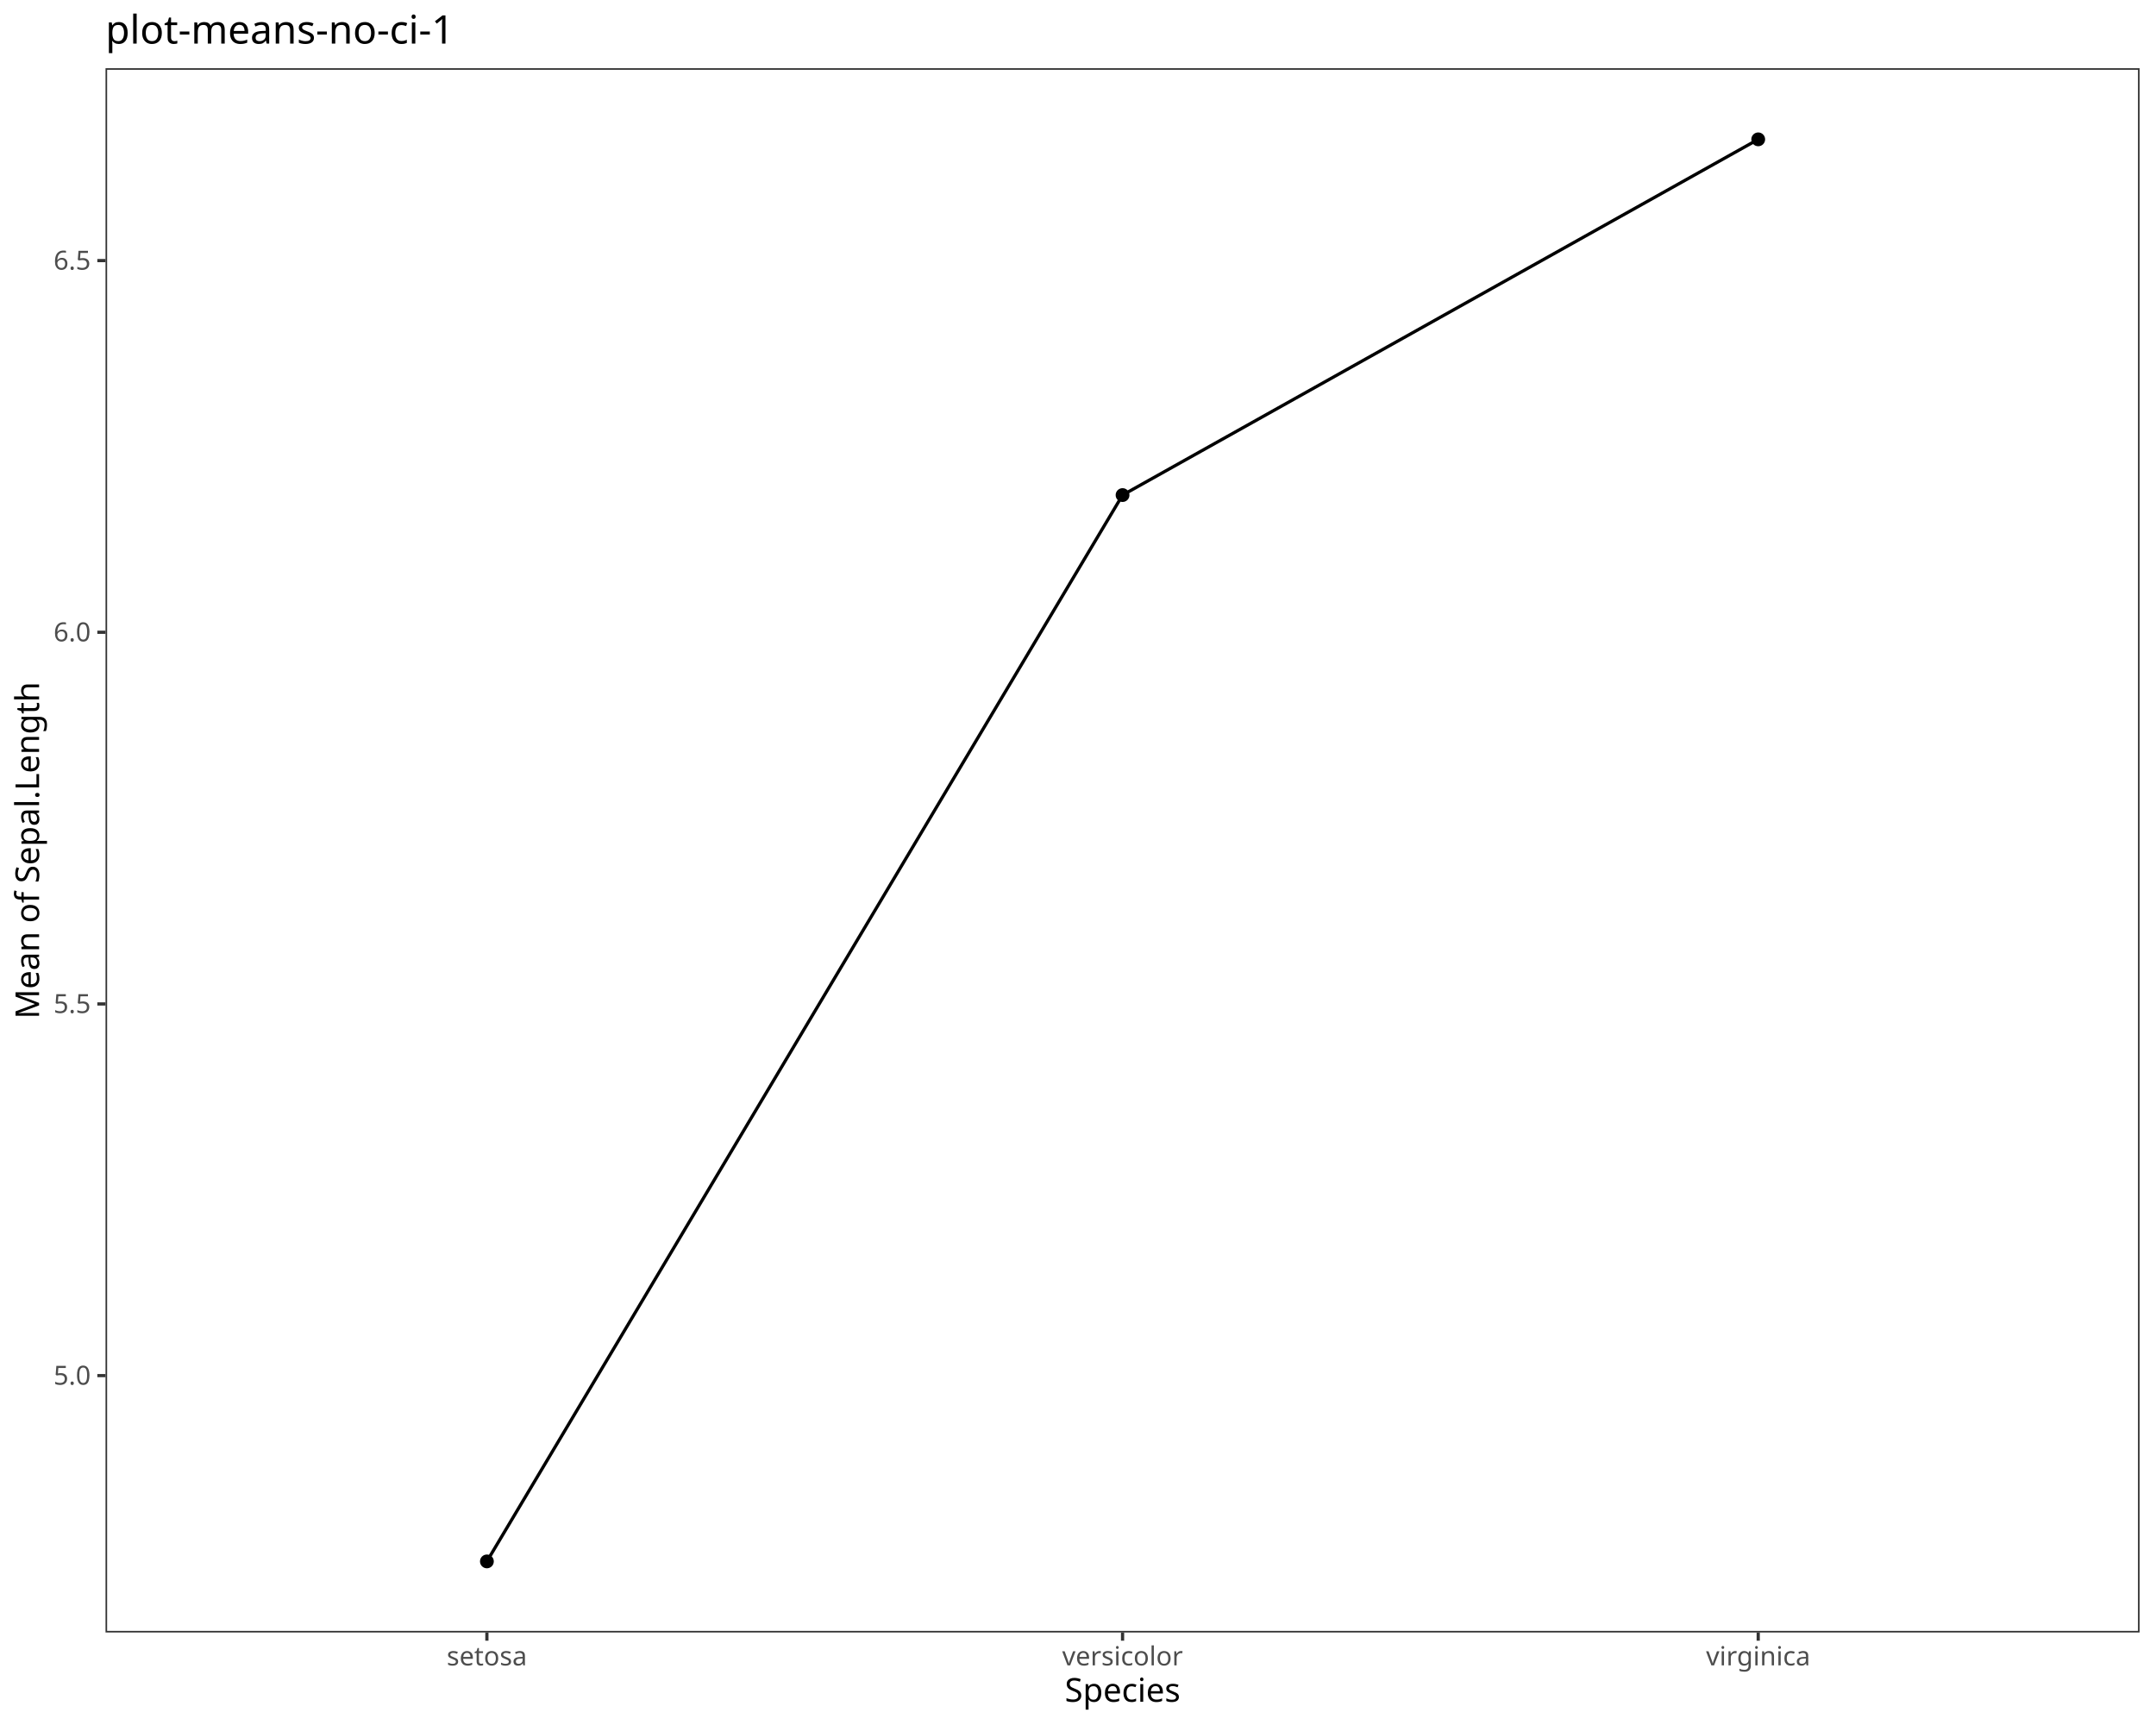
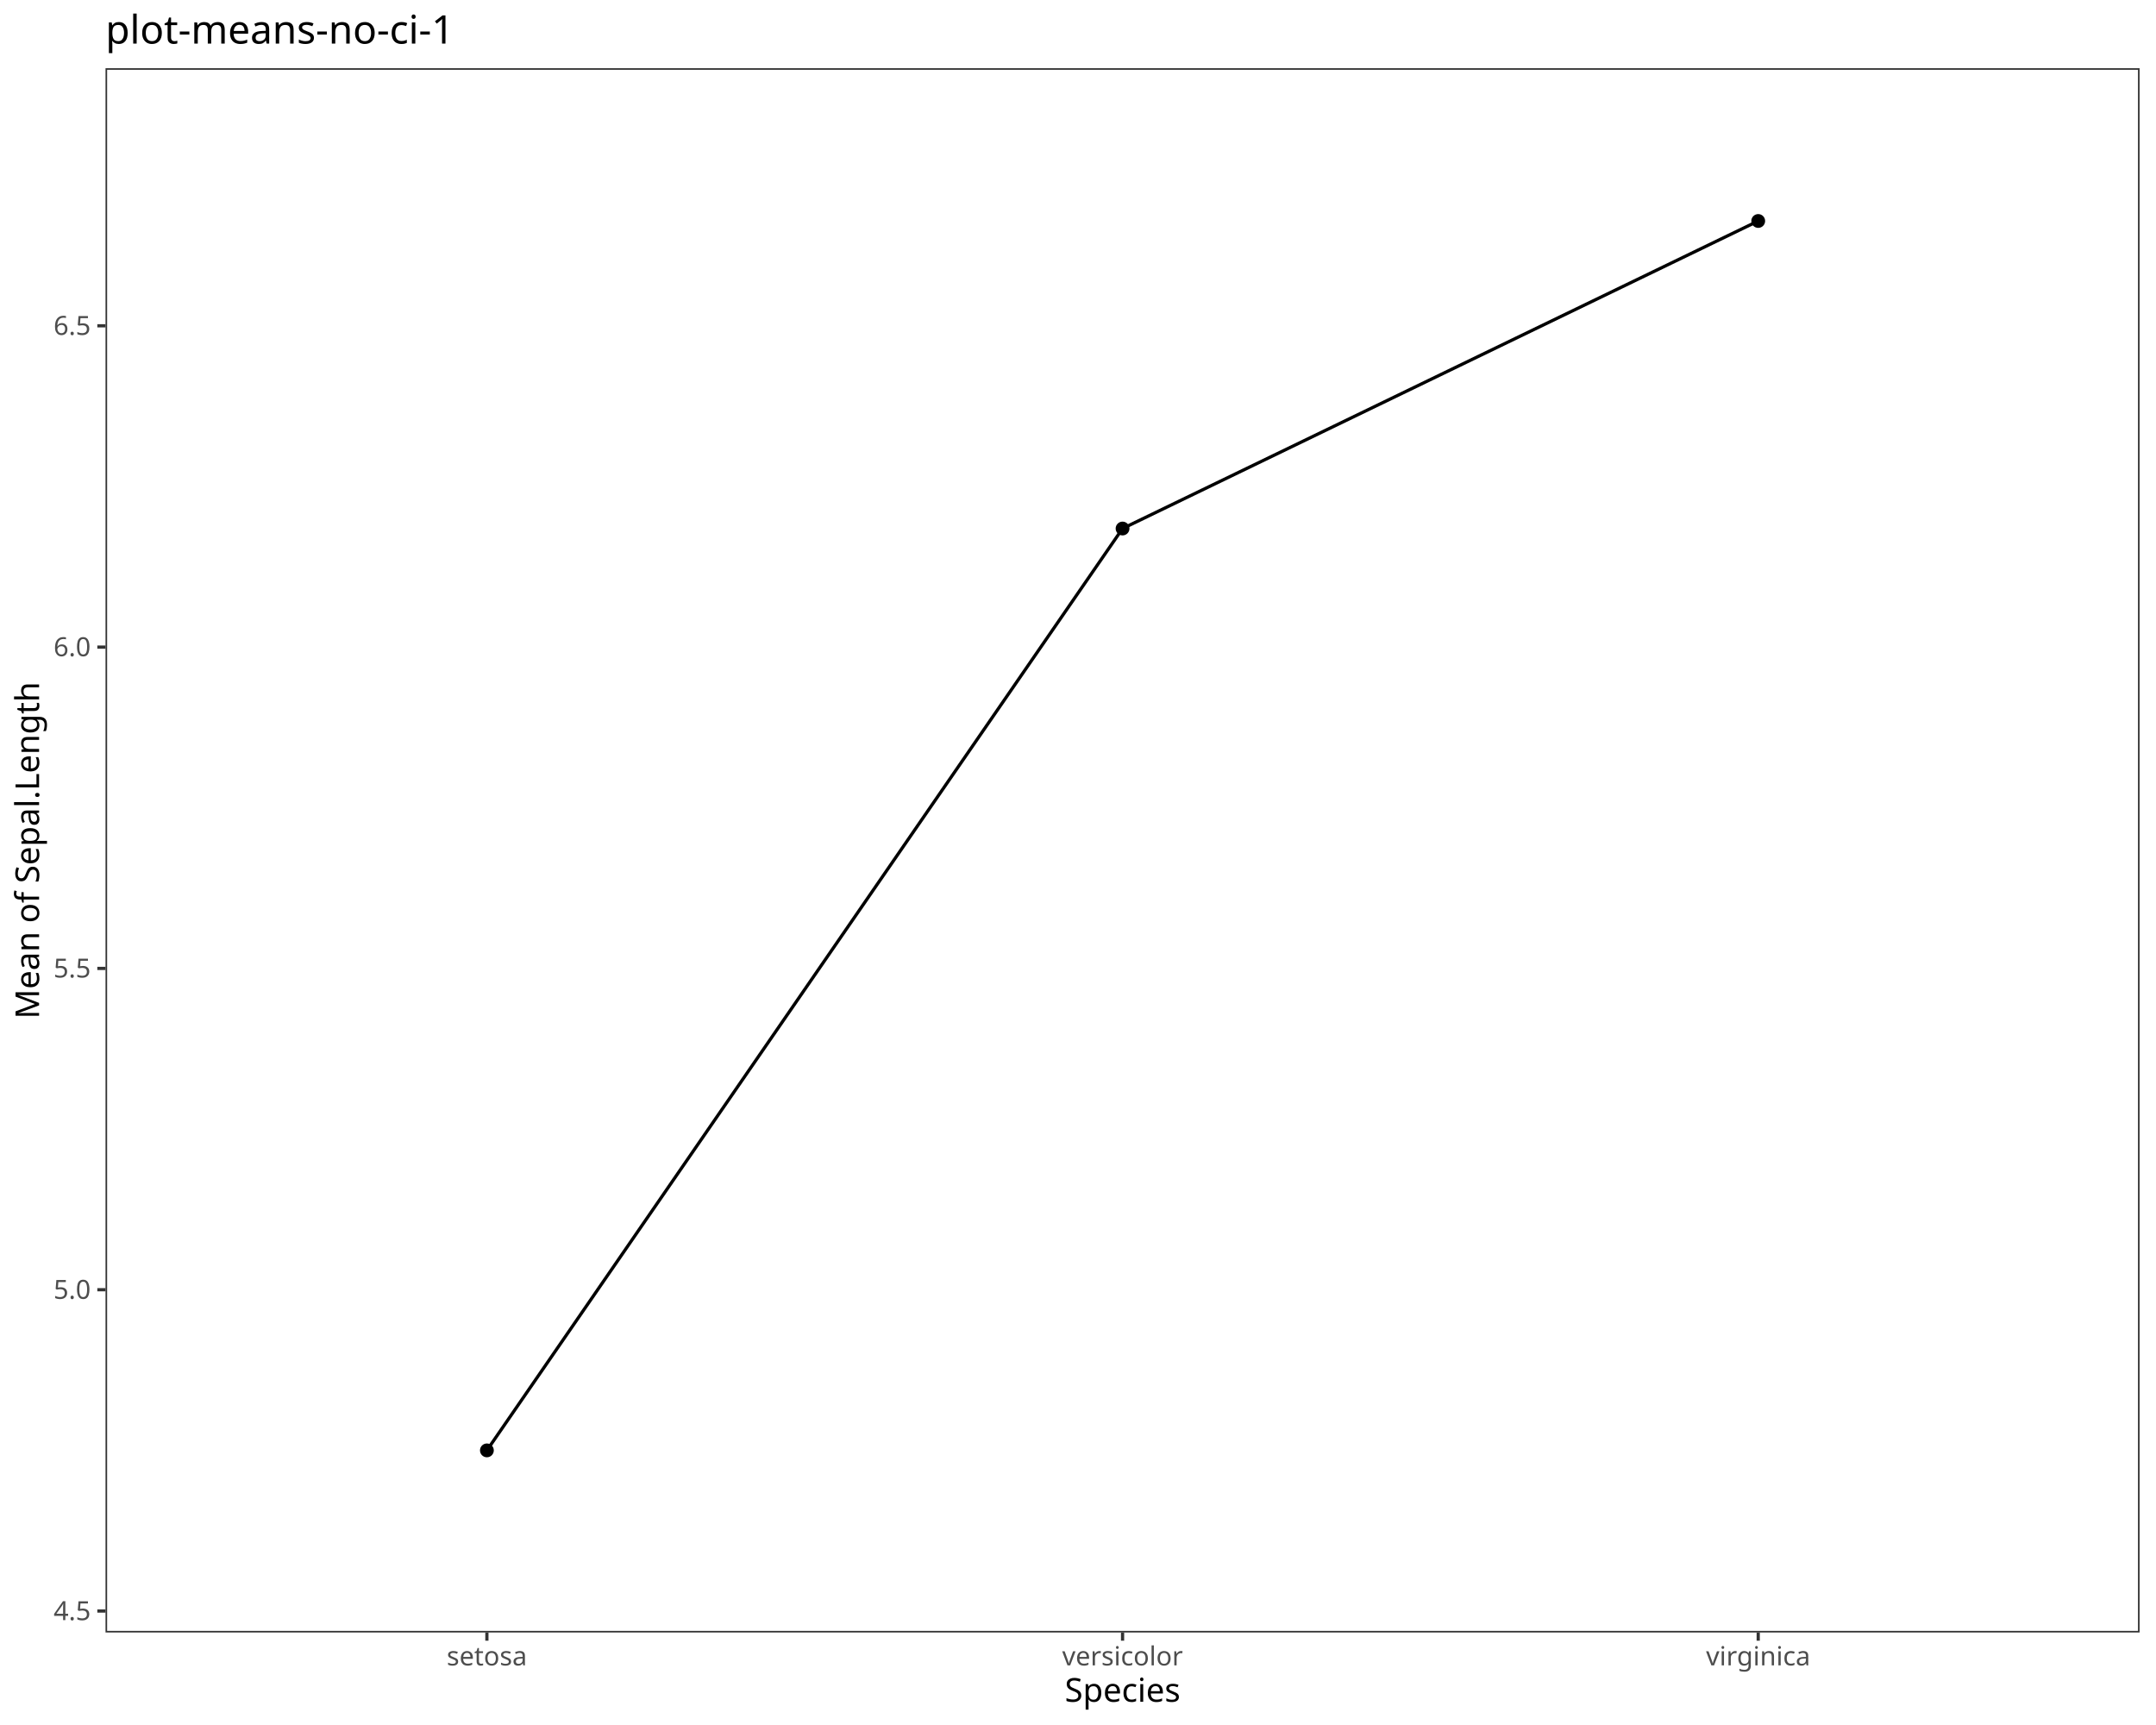
<svg xmlns="http://www.w3.org/2000/svg" class="svglite" data-engine-version="2.0" width="720.00pt" height="576.00pt" viewBox="0 0 720.00 576.00">
  <defs>
    <style type="text/css">
    .svglite line, .svglite polyline, .svglite polygon, .svglite path, .svglite rect, .svglite circle {
      fill: none;
      stroke: #000000;
      stroke-linecap: round;
      stroke-linejoin: round;
      stroke-miterlimit: 10.00;
    }
  </style>
  </defs>
  <rect width="100%" height="100%" style="stroke: none; fill: #FFFFFF;" />
  <defs>
    <clipPath id="cpMC4wMHw3MjAuMDB8MC4wMHw1NzYuMDA=">
      <rect x="0.00" y="0.00" width="720.00" height="576.00" />
    </clipPath>
  </defs>
  <g clip-path="url(#cpMC4wMHw3MjAuMDB8MC4wMHw1NzYuMDA=)">
    <rect x="0.00" y="0.00" width="720.00" height="576.00" style="stroke-width: 1.07; stroke: #FFFFFF; fill: #FFFFFF;" />
  </g>
  <defs>
    <clipPath id="cpMzUuMjR8NzE0LjUyfDIyLjc4fDU0NS4xMQ==">
      <rect x="35.24" y="22.78" width="679.28" height="522.33" />
    </clipPath>
  </defs>
  <g clip-path="url(#cpMzUuMjR8NzE0LjUyfDIyLjc4fDU0NS4xMQ==)">
    <rect x="35.24" y="22.78" width="679.28" height="522.33" style="stroke-width: 1.07; stroke: none; fill: #FFFFFF;" />
-     <polyline points="162.60,521.37 374.88,165.31 587.16,46.53 " style="stroke-width: 1.07; stroke-linecap: butt;" />
-     <circle cx="162.60" cy="521.37" r="1.95" style="stroke-width: 0.71; fill: #000000;" />
-     <circle cx="374.88" cy="165.31" r="1.95" style="stroke-width: 0.71; fill: #000000;" />
-     <circle cx="587.16" cy="46.53" r="1.95" style="stroke-width: 0.71; fill: #000000;" />
+     <polyline points="162.60,484.30 374.88,176.48 587.16,73.79 " style="stroke-width: 1.07; stroke-linecap: butt;" />
+     <circle cx="162.60" cy="484.30" r="1.95" style="stroke-width: 0.71; fill: #000000;" />
+     <circle cx="374.88" cy="176.48" r="1.95" style="stroke-width: 0.71; fill: #000000;" />
+     <circle cx="587.16" cy="73.79" r="1.95" style="stroke-width: 0.71; fill: #000000;" />
    <rect x="35.24" y="22.78" width="679.28" height="522.33" style="stroke-width: 1.07; stroke: #333333;" />
  </g>
  <g clip-path="url(#cpMC4wMHw3MjAuMDB8MC4wMHw1NzYuMDA=)">
-     <text x="30.31" y="462.36" text-anchor="end" style="font-size: 8.80px; fill: #4D4D4D; font-family: sans;" textLength="12.23px" lengthAdjust="spacingAndGlyphs">5.0</text>
-     <text x="30.31" y="338.25" text-anchor="end" style="font-size: 8.80px; fill: #4D4D4D; font-family: sans;" textLength="12.23px" lengthAdjust="spacingAndGlyphs">5.5</text>
-     <text x="30.31" y="214.15" text-anchor="end" style="font-size: 8.80px; fill: #4D4D4D; font-family: sans;" textLength="12.23px" lengthAdjust="spacingAndGlyphs">6.0</text>
-     <text x="30.31" y="90.04" text-anchor="end" style="font-size: 8.80px; fill: #4D4D4D; font-family: sans;" textLength="12.23px" lengthAdjust="spacingAndGlyphs">6.5</text>
-     <polyline points="32.50,459.33 35.24,459.33 " style="stroke-width: 1.07; stroke: #333333; stroke-linecap: butt;" />
-     <polyline points="32.50,335.23 35.24,335.23 " style="stroke-width: 1.07; stroke: #333333; stroke-linecap: butt;" />
-     <polyline points="32.50,211.12 35.24,211.12 " style="stroke-width: 1.07; stroke: #333333; stroke-linecap: butt;" />
-     <polyline points="32.50,87.02 35.24,87.02 " style="stroke-width: 1.07; stroke: #333333; stroke-linecap: butt;" />
+     <text x="30.31" y="540.98" text-anchor="end" style="font-size: 8.80px; fill: #4D4D4D; font-family: sans;" textLength="12.23px" lengthAdjust="spacingAndGlyphs">4.5</text>
+     <text x="30.31" y="433.69" text-anchor="end" style="font-size: 8.80px; fill: #4D4D4D; font-family: sans;" textLength="12.23px" lengthAdjust="spacingAndGlyphs">5.0</text>
+     <text x="30.31" y="326.40" text-anchor="end" style="font-size: 8.80px; fill: #4D4D4D; font-family: sans;" textLength="12.23px" lengthAdjust="spacingAndGlyphs">5.5</text>
+     <text x="30.31" y="219.11" text-anchor="end" style="font-size: 8.80px; fill: #4D4D4D; font-family: sans;" textLength="12.23px" lengthAdjust="spacingAndGlyphs">6.0</text>
+     <text x="30.31" y="111.82" text-anchor="end" style="font-size: 8.80px; fill: #4D4D4D; font-family: sans;" textLength="12.23px" lengthAdjust="spacingAndGlyphs">6.5</text>
+     <polyline points="32.50,537.95 35.24,537.95 " style="stroke-width: 1.07; stroke: #333333; stroke-linecap: butt;" />
+     <polyline points="32.50,430.66 35.24,430.66 " style="stroke-width: 1.07; stroke: #333333; stroke-linecap: butt;" />
+     <polyline points="32.50,323.37 35.24,323.37 " style="stroke-width: 1.07; stroke: #333333; stroke-linecap: butt;" />
+     <polyline points="32.50,216.08 35.24,216.08 " style="stroke-width: 1.07; stroke: #333333; stroke-linecap: butt;" />
+     <polyline points="32.50,108.79 35.24,108.79 " style="stroke-width: 1.07; stroke: #333333; stroke-linecap: butt;" />
    <polyline points="162.60,547.85 162.60,545.11 " style="stroke-width: 1.07; stroke: #333333; stroke-linecap: butt;" />
    <polyline points="374.88,547.85 374.88,545.11 " style="stroke-width: 1.07; stroke: #333333; stroke-linecap: butt;" />
    <polyline points="587.16,547.85 587.16,545.11 " style="stroke-width: 1.07; stroke: #333333; stroke-linecap: butt;" />
    <text x="162.60" y="556.10" text-anchor="middle" style="font-size: 8.80px; fill: #4D4D4D; font-family: sans;" textLength="25.94px" lengthAdjust="spacingAndGlyphs">setosa</text>
    <text x="374.88" y="556.10" text-anchor="middle" style="font-size: 8.80px; fill: #4D4D4D; font-family: sans;" textLength="37.66px" lengthAdjust="spacingAndGlyphs">versicolor</text>
    <text x="587.16" y="556.10" text-anchor="middle" style="font-size: 8.80px; fill: #4D4D4D; font-family: sans;" textLength="32.28px" lengthAdjust="spacingAndGlyphs">virginica</text>
    <text x="374.88" y="568.24" text-anchor="middle" style="font-size: 11.00px; font-family: sans;" textLength="39.14px" lengthAdjust="spacingAndGlyphs">Species</text>
    <text transform="translate(13.05,283.95) rotate(-90)" text-anchor="middle" style="font-size: 11.00px; font-family: sans;" textLength="107.65px" lengthAdjust="spacingAndGlyphs">Mean of Sepal.Length</text>
    <text x="35.24" y="14.56" style="font-size: 13.20px; font-family: sans;" textLength="110.06px" lengthAdjust="spacingAndGlyphs">plot-means-no-ci-1</text>
  </g>
</svg>
